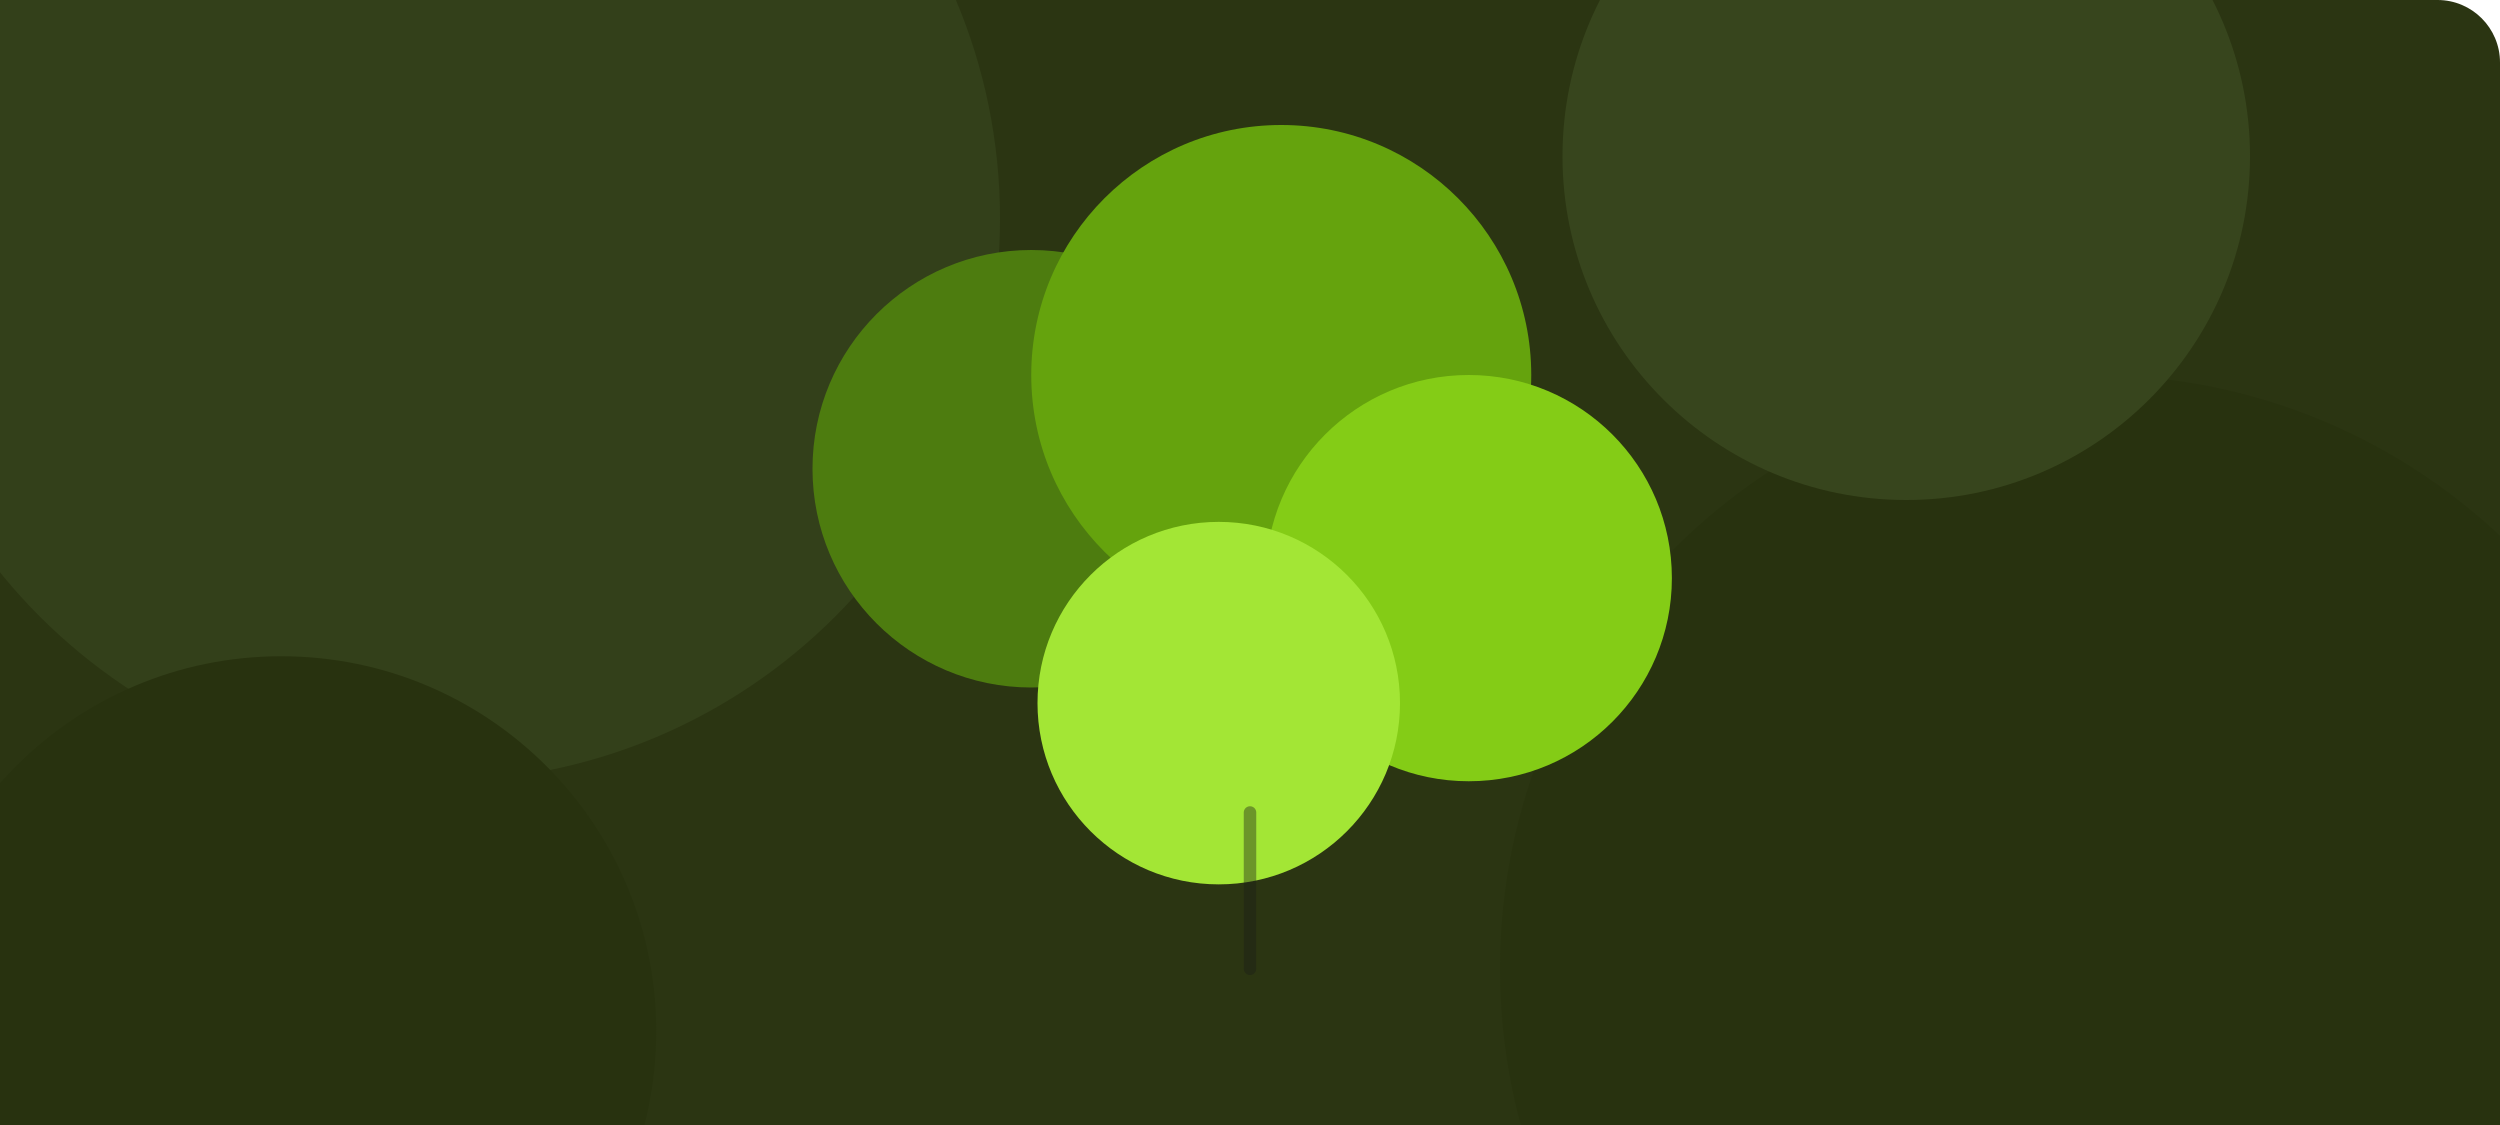
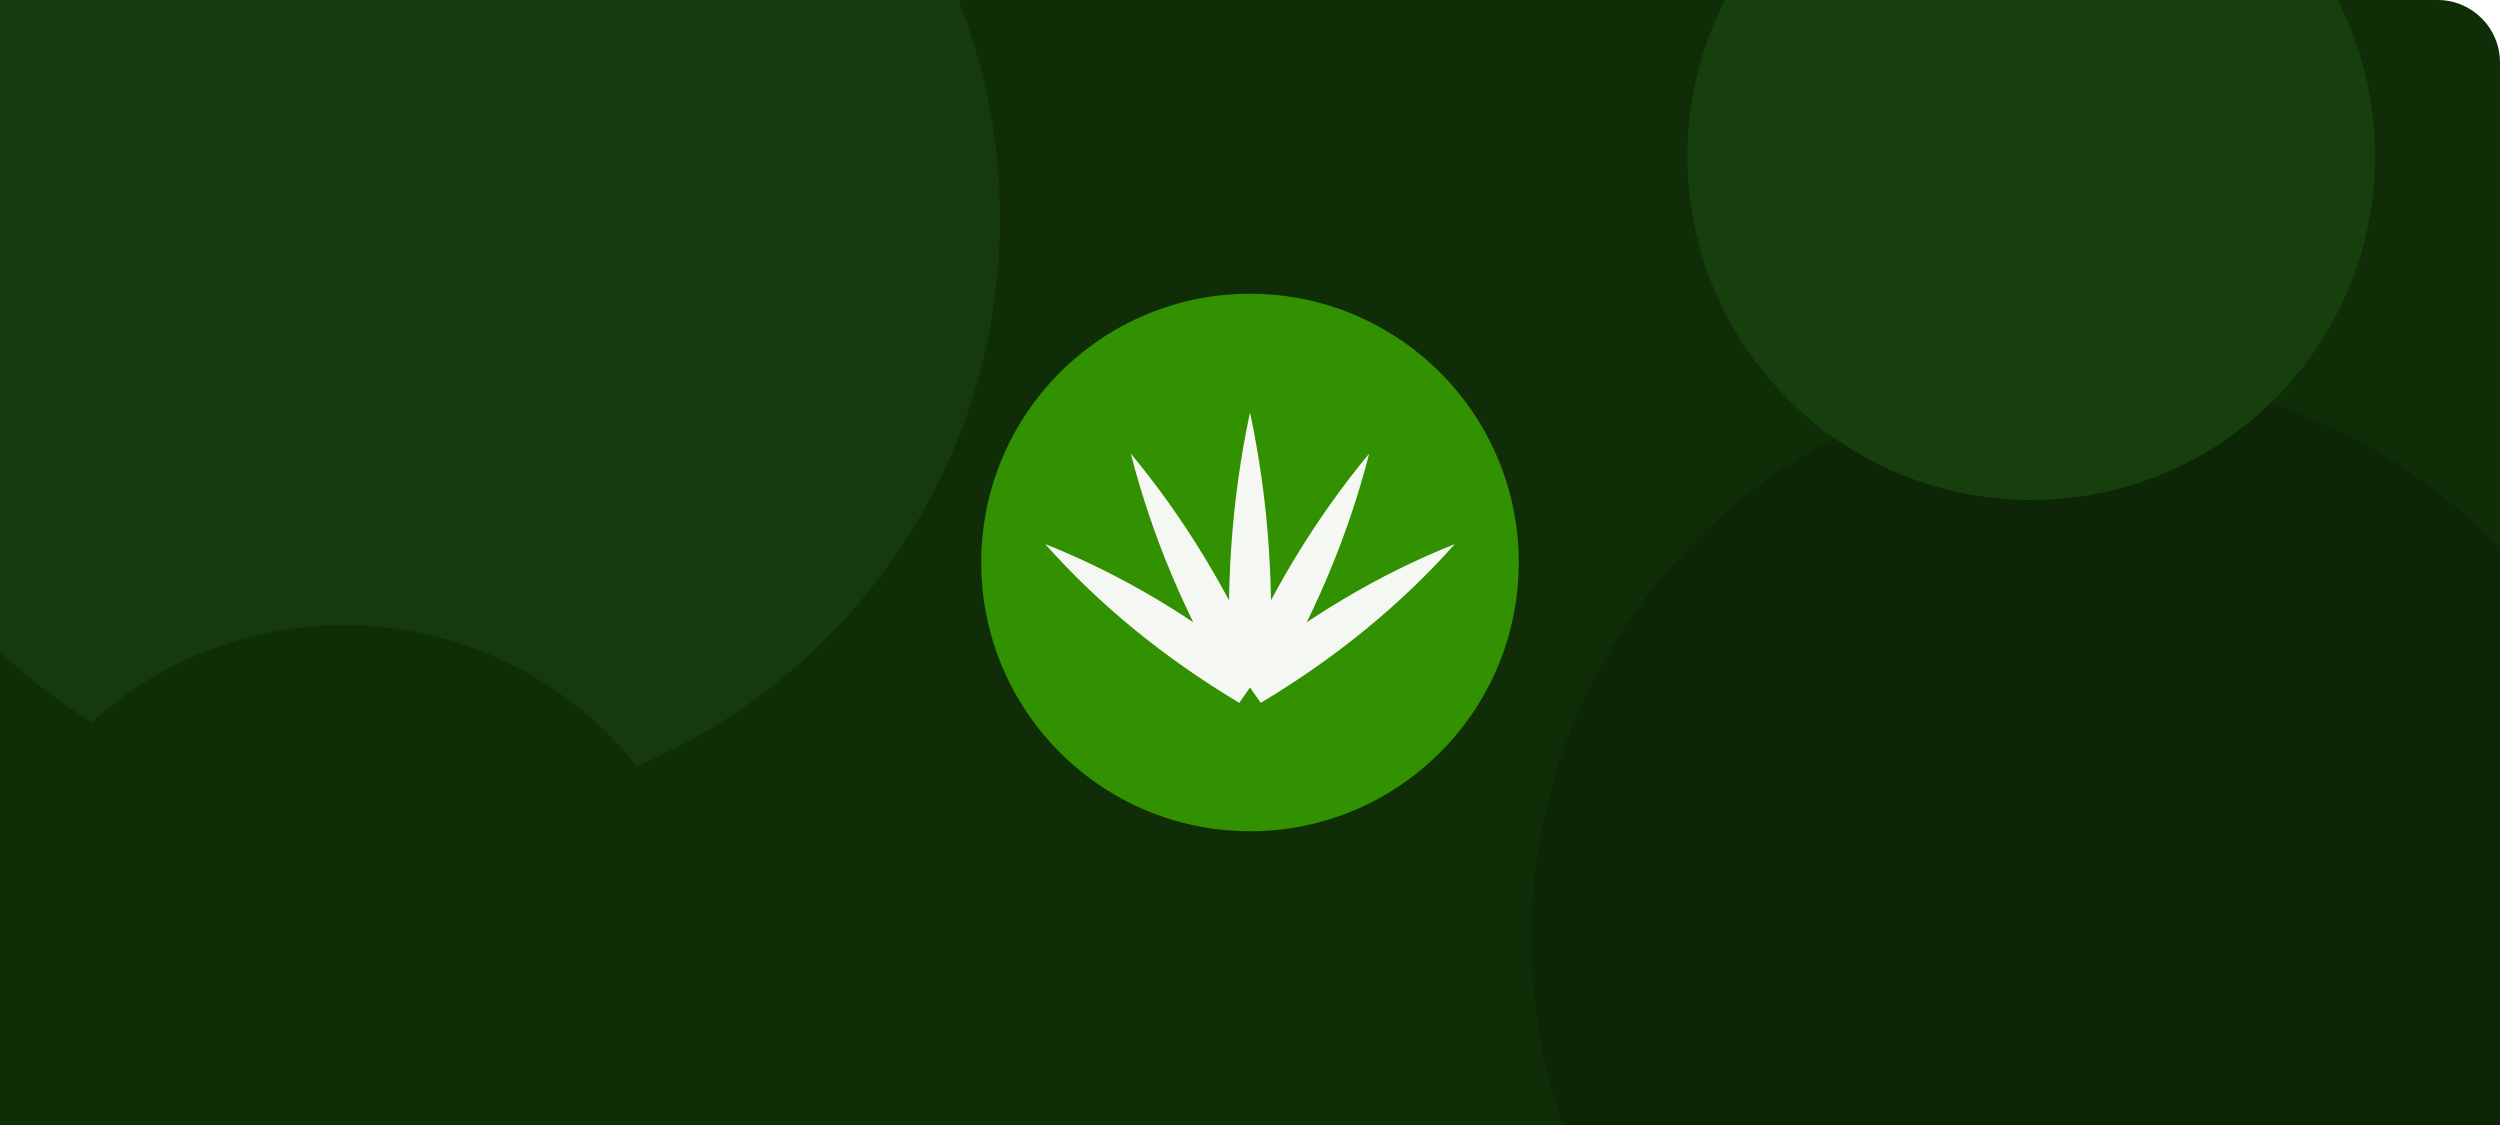
<svg xmlns="http://www.w3.org/2000/svg" viewBox="0 0 800 360" fill="none" role="img" aria-label="Canopy documentation hero">
-   <rect width="800" height="360" rx="20" fill="#2b3512" />
-   <circle cx="140" cy="70" r="180" fill="#33401a" />
-   <circle cx="670" cy="310" r="190" fill="#28320f" />
-   <circle cx="610" cy="50" r="110" fill="#37451d" />
-   <circle cx="90" cy="330" r="120" fill="#28320f" />
-   <circle cx="330" cy="150" r="70" fill="#4d7c0f" />
-   <circle cx="410" cy="120" r="80" fill="#65a30d" />
-   <circle cx="470" cy="185" r="65" fill="#84cc16" />
-   <circle cx="390" cy="225" r="58" fill="#a3e635" />
-   <path d="M400 260V310" stroke="#1a1b16" stroke-width="4" stroke-linecap="round" opacity="0.4" />
+   <rect width="800" height="360" rx="20" fill="#0f2e08" />
+   <circle cx="130" cy="70" r="190" fill="#153a0d" />
+   <circle cx="670" cy="300" r="180" fill="#0c2606" />
+   <circle cx="650" cy="50" r="110" fill="#173f0e" />
+   <circle cx="110" cy="320" r="120" fill="#0f2e08" />
+   <circle cx="400" cy="180" r="86" fill="#329100" />
+   <path d="M394 220 Q391 178 400 140 Q409 178 406 220 Z" fill="#f4f7f2" transform="rotate(-55 400 220)" />
+   <path d="M394 220 Q391 176 400 136 Q409 176 406 220 Z" fill="#f4f7f2" transform="rotate(-27 400 220)" />
+   <path d="M394 220 Q391 174 400 132 Q409 174 406 220 Z" fill="#f4f7f2" />
+   <path d="M394 220 Q391 176 400 136 Q409 176 406 220 Z" fill="#f4f7f2" transform="rotate(27 400 220)" />
+   <path d="M394 220 Q391 178 400 140 Q409 178 406 220 Z" fill="#f4f7f2" transform="rotate(55 400 220)" />
</svg>
